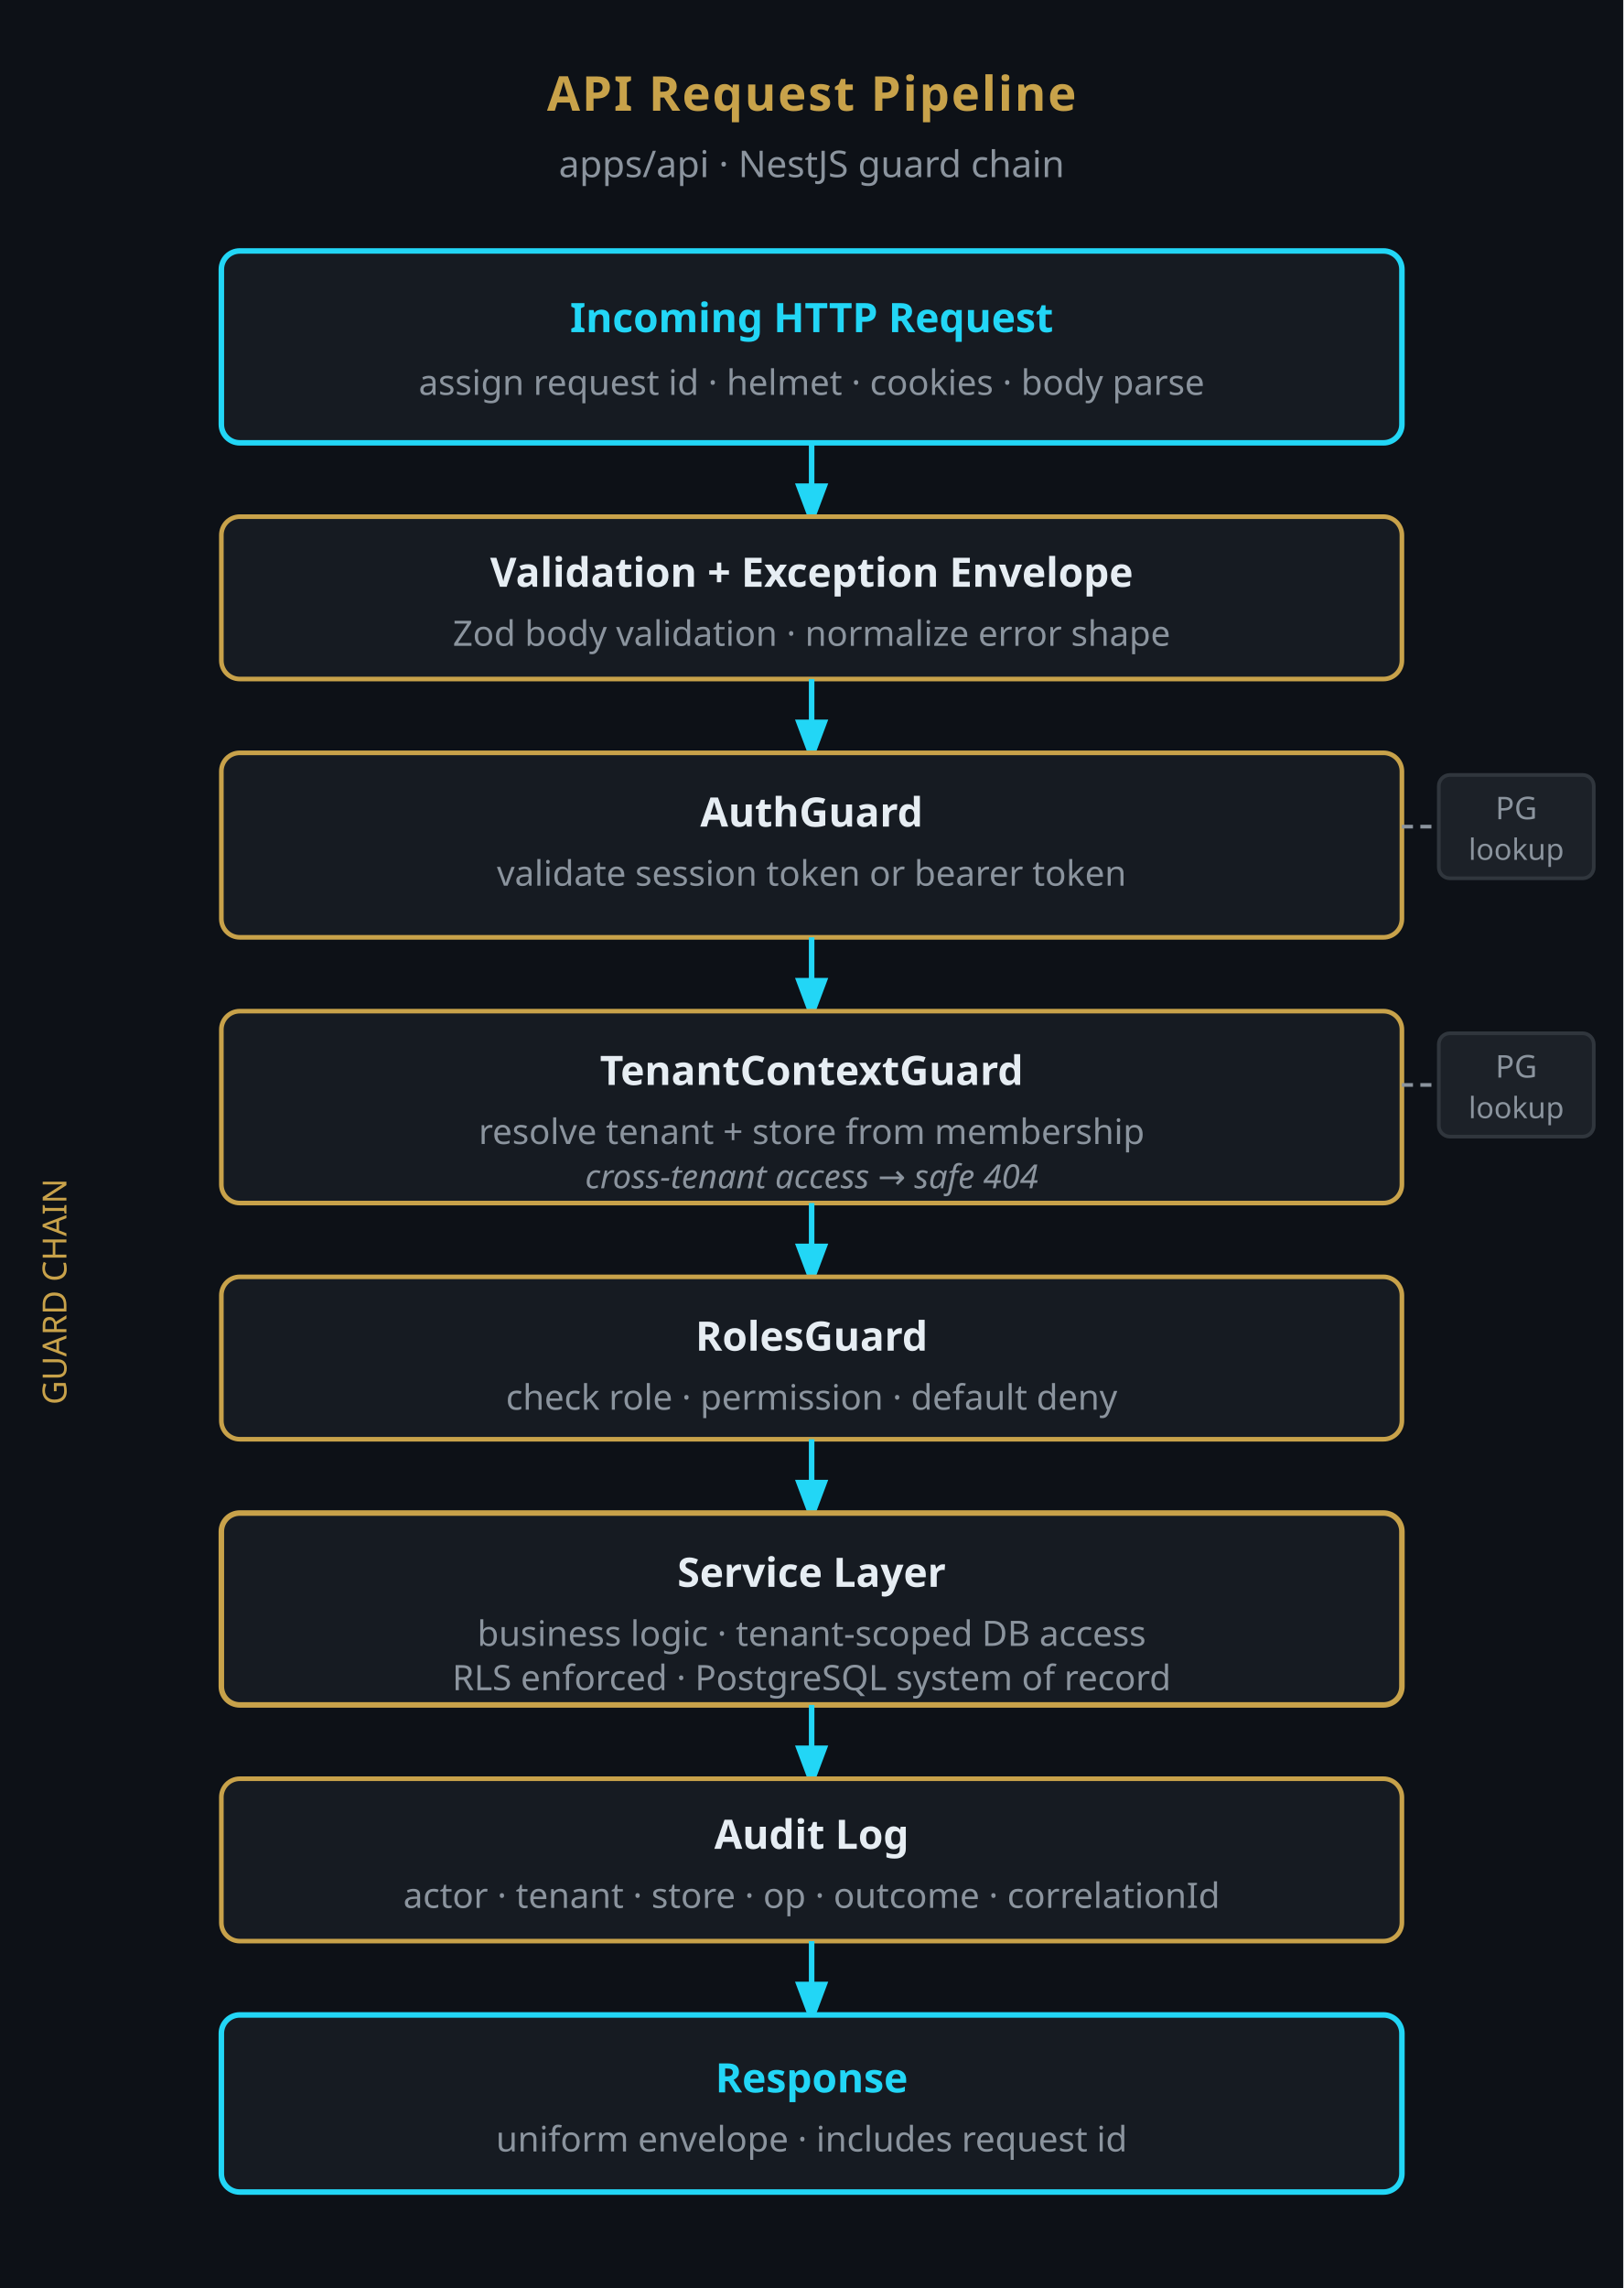
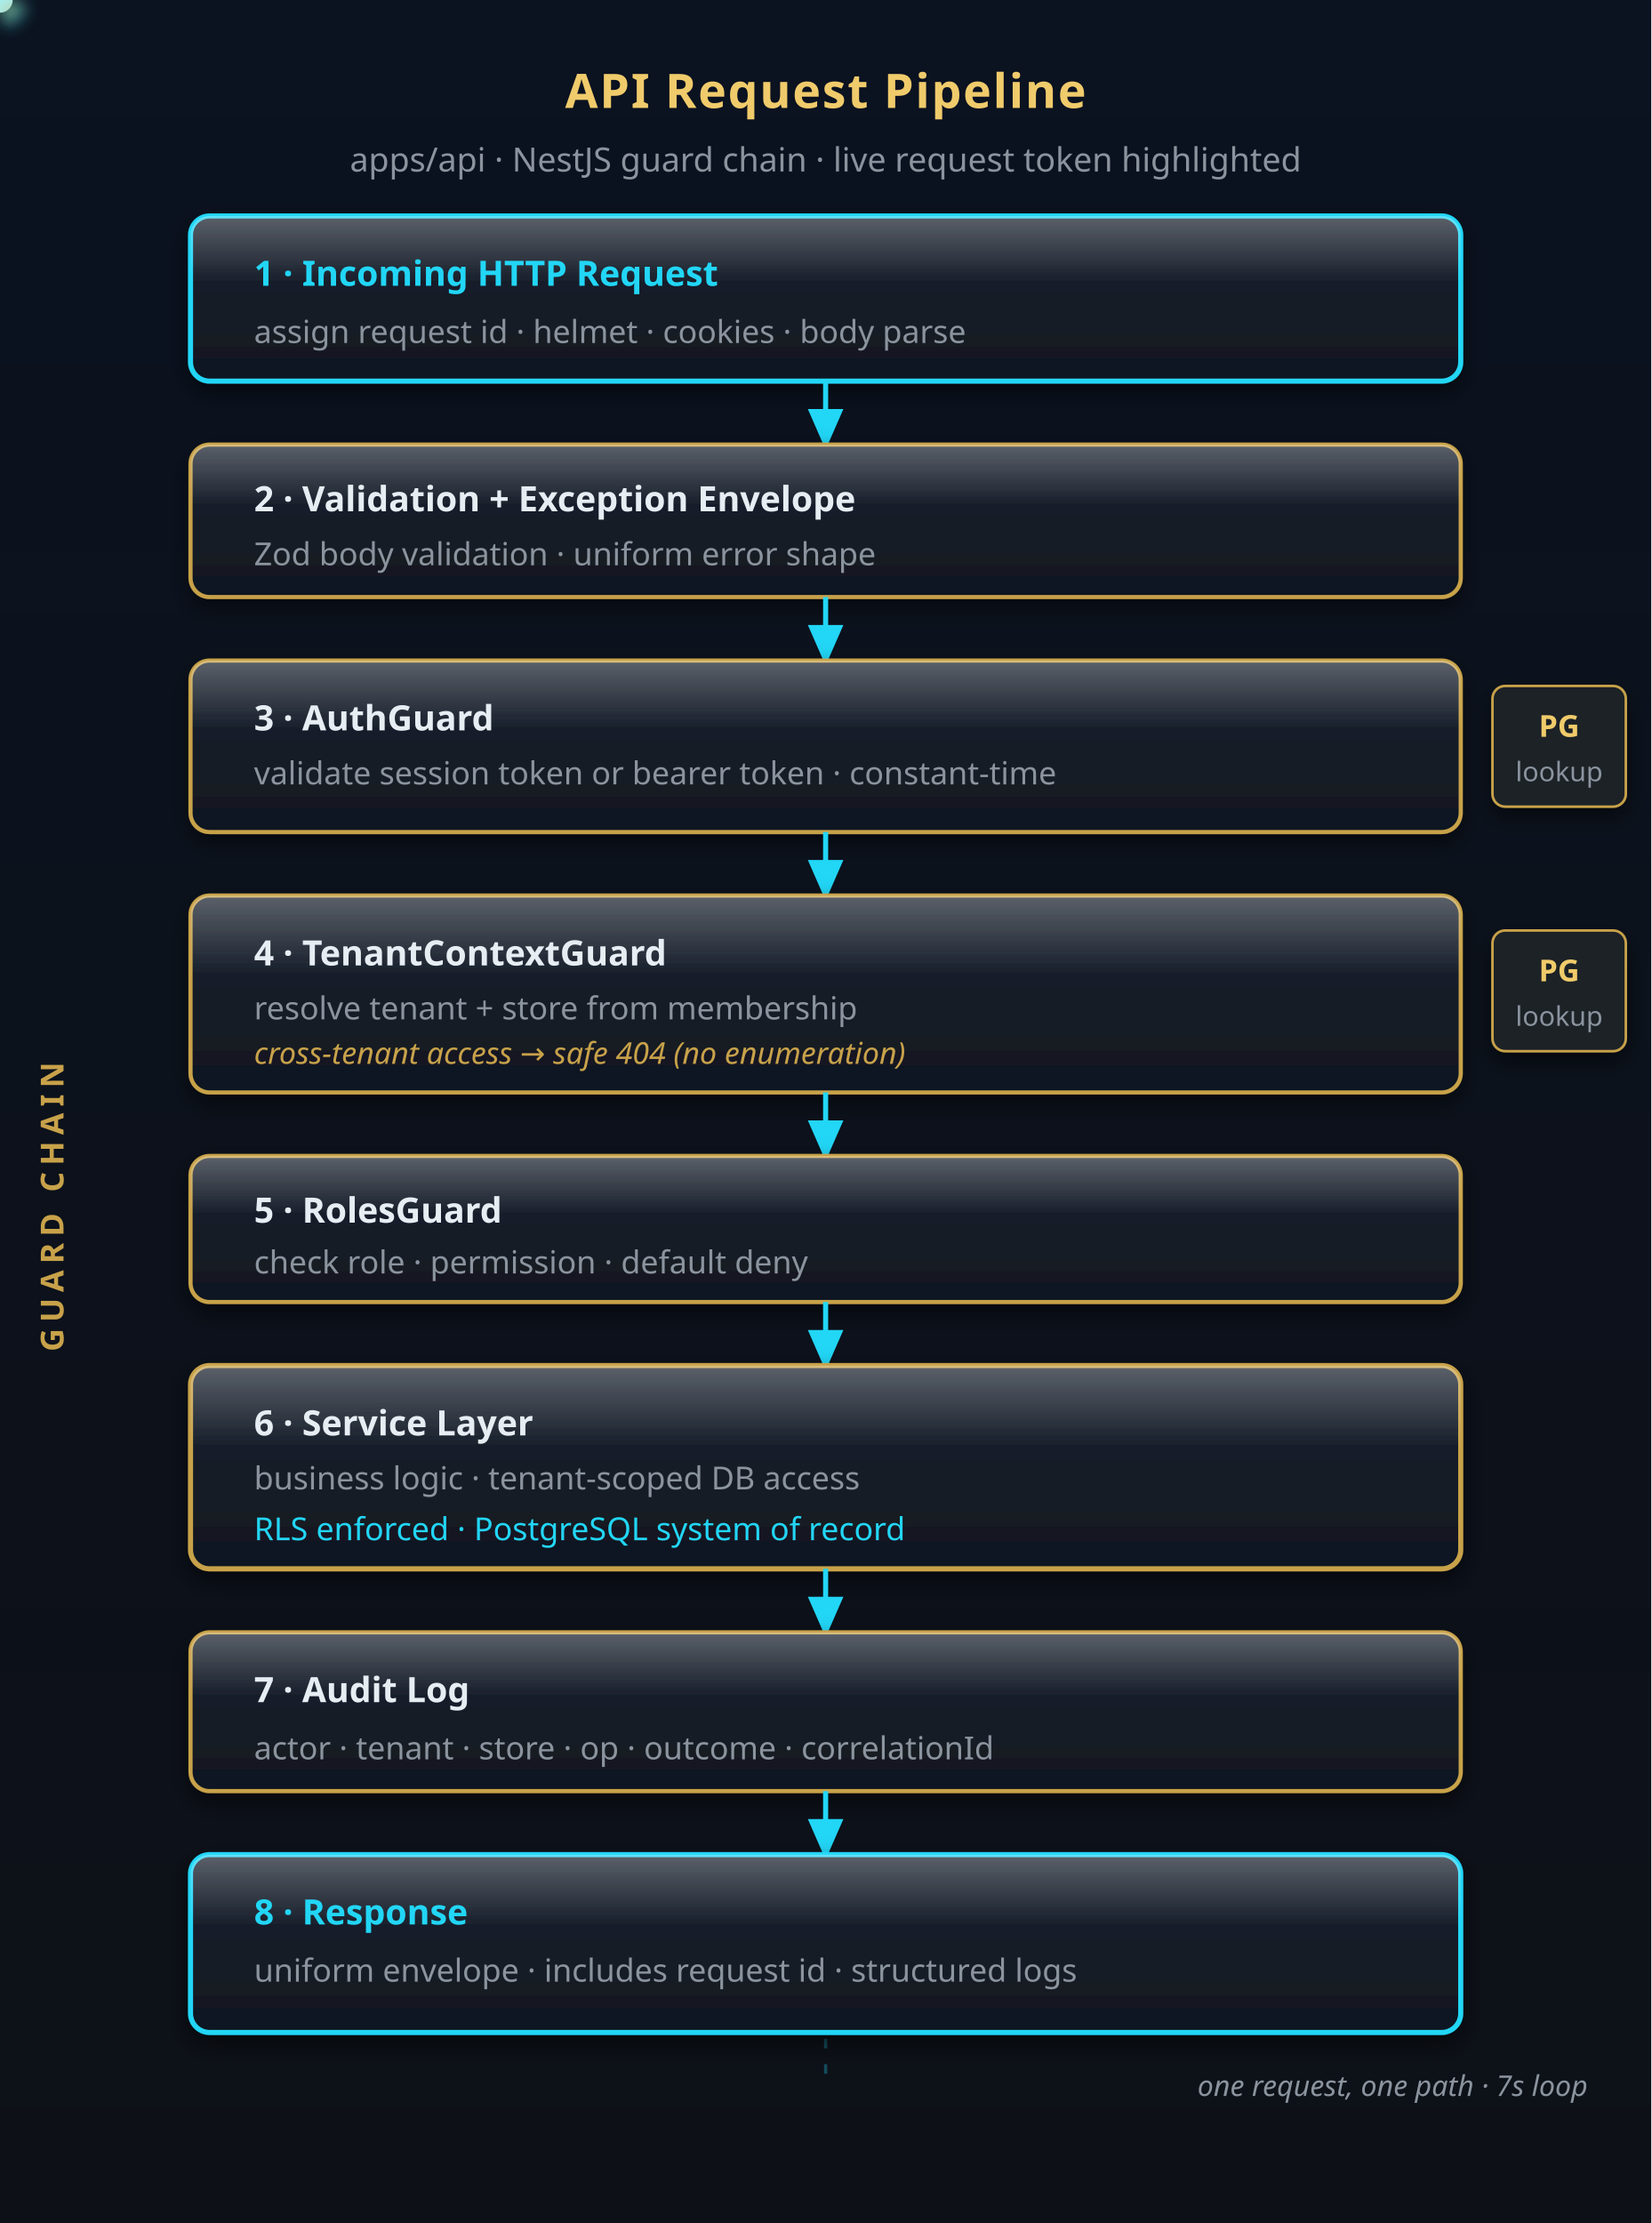
- <svg xmlns="http://www.w3.org/2000/svg" viewBox="0 0 440 620" width="440" height="620" fill="none" font-family="system-ui, ui-sans-serif, sans-serif" font-size="12">
-   <rect width="440" height="620" fill="#0D1117" />
-   <text x="220" y="30" fill="#C8A24A" font-size="13" font-weight="700" text-anchor="middle" letter-spacing="0.5">API Request Pipeline</text>
-   <text x="220" y="48" fill="#8B949E" font-size="10" text-anchor="middle">apps/api · NestJS guard chain</text>
-   <rect x="60" y="68" width="320" height="52" rx="5" fill="#161B22" stroke="#22D6F6" stroke-width="1.5" />
-   <text x="220" y="90" fill="#22D6F6" font-size="11" font-weight="600" text-anchor="middle">Incoming HTTP Request</text>
-   <text x="220" y="107" fill="#8B949E" font-size="9.5" text-anchor="middle">assign request id · helmet · cookies · body parse</text>
-   <line x1="220" y1="120" x2="220" y2="140" stroke="#22D6F6" stroke-width="1.5" marker-end="url(#rf-arrow-cyan)" />
-   <rect x="60" y="140" width="320" height="44" rx="5" fill="#161B22" stroke="#C8A24A" stroke-width="1.25" />
-   <text x="220" y="159" fill="#E6EDF3" font-size="11" font-weight="600" text-anchor="middle">Validation + Exception Envelope</text>
-   <text x="220" y="175" fill="#8B949E" font-size="9.5" text-anchor="middle">Zod body validation · normalize error shape</text>
-   <line x1="220" y1="184" x2="220" y2="204" stroke="#22D6F6" stroke-width="1.5" marker-end="url(#rf-arrow-cyan)" />
-   <rect x="60" y="204" width="320" height="50" rx="5" fill="#161B22" stroke="#C8A24A" stroke-width="1.25" />
-   <text x="220" y="224" fill="#E6EDF3" font-size="11" font-weight="600" text-anchor="middle">AuthGuard</text>
-   <text x="220" y="240" fill="#8B949E" font-size="9.5" text-anchor="middle">validate session token or bearer token</text>
-   <rect x="390" y="210" width="42" height="28" rx="3" fill="#1C2128" stroke="#30363D" stroke-width="1" />
-   <text x="411" y="222" fill="#8B949E" font-size="8.5" text-anchor="middle">PG</text>
-   <text x="411" y="233" fill="#8B949E" font-size="8" text-anchor="middle">lookup</text>
-   <line x1="380" y1="224" x2="390" y2="224" stroke="#8B949E" stroke-width="1" stroke-dasharray="3,2" />
-   <line x1="220" y1="254" x2="220" y2="274" stroke="#22D6F6" stroke-width="1.5" marker-end="url(#rf-arrow-cyan)" />
-   <rect x="60" y="274" width="320" height="52" rx="5" fill="#161B22" stroke="#C8A24A" stroke-width="1.25" />
-   <text x="220" y="294" fill="#E6EDF3" font-size="11" font-weight="600" text-anchor="middle">TenantContextGuard</text>
-   <text x="220" y="310" fill="#8B949E" font-size="9.5" text-anchor="middle">resolve tenant + store from membership</text>
-   <text x="220" y="322" fill="#8B949E" font-size="9" text-anchor="middle" font-style="italic">cross-tenant access → safe 404</text>
-   <rect x="390" y="280" width="42" height="28" rx="3" fill="#1C2128" stroke="#30363D" stroke-width="1" />
-   <text x="411" y="292" fill="#8B949E" font-size="8.5" text-anchor="middle">PG</text>
-   <text x="411" y="303" fill="#8B949E" font-size="8" text-anchor="middle">lookup</text>
-   <line x1="380" y1="294" x2="390" y2="294" stroke="#8B949E" stroke-width="1" stroke-dasharray="3,2" />
-   <line x1="220" y1="326" x2="220" y2="346" stroke="#22D6F6" stroke-width="1.5" marker-end="url(#rf-arrow-cyan)" />
-   <rect x="60" y="346" width="320" height="44" rx="5" fill="#161B22" stroke="#C8A24A" stroke-width="1.25" />
-   <text x="220" y="366" fill="#E6EDF3" font-size="11" font-weight="600" text-anchor="middle">RolesGuard</text>
-   <text x="220" y="382" fill="#8B949E" font-size="9.5" text-anchor="middle">check role · permission · default deny</text>
-   <line x1="220" y1="390" x2="220" y2="410" stroke="#22D6F6" stroke-width="1.5" marker-end="url(#rf-arrow-cyan)" />
-   <rect x="60" y="410" width="320" height="52" rx="5" fill="#161B22" stroke="#C8A24A" stroke-width="1.5" />
-   <text x="220" y="430" fill="#E6EDF3" font-size="11" font-weight="600" text-anchor="middle">Service Layer</text>
-   <text x="220" y="446" fill="#8B949E" font-size="9.5" text-anchor="middle">business logic · tenant-scoped DB access</text>
-   <text x="220" y="458" fill="#8B949E" font-size="9.5" text-anchor="middle">RLS enforced · PostgreSQL system of record</text>
-   <line x1="220" y1="462" x2="220" y2="482" stroke="#22D6F6" stroke-width="1.5" marker-end="url(#rf-arrow-cyan)" />
-   <rect x="60" y="482" width="320" height="44" rx="5" fill="#161B22" stroke="#C8A24A" stroke-width="1.25" />
-   <text x="220" y="501" fill="#E6EDF3" font-size="11" font-weight="600" text-anchor="middle">Audit Log</text>
-   <text x="220" y="517" fill="#8B949E" font-size="9.5" text-anchor="middle">actor · tenant · store · op · outcome · correlationId</text>
-   <line x1="220" y1="526" x2="220" y2="546" stroke="#22D6F6" stroke-width="1.5" marker-end="url(#rf-arrow-cyan)" />
-   <rect x="60" y="546" width="320" height="48" rx="5" fill="#161B22" stroke="#22D6F6" stroke-width="1.5" />
-   <text x="220" y="567" fill="#22D6F6" font-size="11" font-weight="600" text-anchor="middle">Response</text>
-   <text x="220" y="583" fill="#8B949E" font-size="9.5" text-anchor="middle">uniform envelope · includes request id</text>
-   <text x="18" y="350" fill="#C8A24A" font-size="9" text-anchor="middle" transform="rotate(-90,18,350)">GUARD CHAIN</text>
+ <svg xmlns="http://www.w3.org/2000/svg" viewBox="0 0 520 700" width="520" height="700" role="img" aria-labelledby="t d" fill="none" font-family="system-ui, ui-sans-serif, sans-serif" font-size="12">
  <defs>
-     <marker id="rf-arrow-cyan" markerWidth="8" markerHeight="8" refX="6" refY="3" orient="auto">
-       <path d="M0,0 L0,6 L8,3 z" fill="#22D6F6" />
+     <linearGradient id="rfbg" x1="0" y1="0" x2="0" y2="1">
+       <stop offset="0" stop-color="#0B1220" />
+       <stop offset="1" stop-color="#0D1117" />
+     </linearGradient>
+     <linearGradient id="rfstep" x1="0" y1="0" x2="0" y2="1">
+       <stop offset="0" stop-color="#1B2330" />
+       <stop offset="1" stop-color="#101720" />
+     </linearGradient>
+     <linearGradient id="rfhi" x1="0" y1="0" x2="0" y2="1">
+       <stop offset="0" stop-color="#ffffff" stop-opacity="0.28" />
+       <stop offset="0.4" stop-color="#ffffff" stop-opacity="0" />
+     </linearGradient>
+     <linearGradient id="rfgold" x1="0" y1="0" x2="0" y2="1">
+       <stop offset="0" stop-color="#F0CB6B" />
+       <stop offset="1" stop-color="#7A5A14" />
+     </linearGradient>
+     <linearGradient id="rfcyan" x1="0" y1="0" x2="0" y2="1">
+       <stop offset="0" stop-color="#A8F4FB" />
+       <stop offset="1" stop-color="#22D6F6" />
+     </linearGradient>
+     <filter id="rfdrop" x="-30%" y="-30%" width="160%" height="160%">
+       <feDropShadow dx="0" dy="3" stdDeviation="3.5" flood-color="#000000" flood-opacity="0.55" />
+     </filter>
+     <filter id="rfglow" x="-100%" y="-100%" width="300%" height="300%">
+       <feGaussianBlur stdDeviation="3" />
+     </filter>
+     <marker id="rfarr" markerWidth="10" markerHeight="10" refX="7" refY="3.5" orient="auto">
+       <path d="M0 0 L8 3.5 L0 7 z" fill="#22D6F6" />
    </marker>
+     <marker id="rfarr-dim" markerWidth="10" markerHeight="10" refX="7" refY="3.5" orient="auto">
+       <path d="M0 0 L8 3.5 L0 7 z" fill="#8B949E" />
+     </marker>
+     <path id="rfm" d="M260 90 V120 M260 175 V200 M260 250 V275 M260 330 V355 M260 395 V420 M260 480 V505 M260 555 V580 M260 635 V655" />
+     <path id="rfflow" d="M260 90 V655" />
  </defs>
+   <rect width="520" height="700" fill="url(#rfbg)" />
+   <text x="260" y="34" fill="#F0CB6B" font-size="15" font-weight="700" text-anchor="middle" letter-spacing="0.5">API Request Pipeline</text>
+   <text x="260" y="54" fill="#8B949E" font-size="10.5" text-anchor="middle">apps/api · NestJS guard chain · live request token highlighted</text>
+   <path d="M260 90 V655" stroke="#22D6F6" stroke-width="1" stroke-dasharray="3 5" opacity="0.3" />
+   <g filter="url(#rfdrop)">
+     <rect x="60" y="68" width="400" height="52" rx="6" fill="url(#rfstep)" stroke="#22D6F6" stroke-width="1.6" />
+     <rect x="60" y="68" width="400" height="52" rx="6" fill="url(#rfhi)" />
+   </g>
+   <text x="80" y="90" fill="#22D6F6" font-size="11" font-weight="700">1 · Incoming HTTP Request</text>
+   <text x="80" y="108" fill="#8B949E" font-size="10">assign request id · helmet · cookies · body parse</text>
+   <line x1="260" y1="120" x2="260" y2="140" stroke="#22D6F6" stroke-width="1.6" marker-end="url(#rfarr)" />
+   <g filter="url(#rfdrop)">
+     <rect x="60" y="140" width="400" height="48" rx="6" fill="url(#rfstep)" stroke="#C8A24A" stroke-width="1.3" />
+     <rect x="60" y="140" width="400" height="48" rx="6" fill="url(#rfhi)" />
+   </g>
+   <text x="80" y="161" fill="#E6EDF3" font-size="11" font-weight="700">2 · Validation + Exception Envelope</text>
+   <text x="80" y="178" fill="#8B949E" font-size="10">Zod body validation · uniform error shape</text>
+   <line x1="260" y1="188" x2="260" y2="208" stroke="#22D6F6" stroke-width="1.6" marker-end="url(#rfarr)" />
+   <g filter="url(#rfdrop)">
+     <rect x="60" y="208" width="400" height="54" rx="6" fill="url(#rfstep)" stroke="#C8A24A" stroke-width="1.3" />
+     <rect x="60" y="208" width="400" height="54" rx="6" fill="url(#rfhi)" />
+   </g>
+   <text x="80" y="230" fill="#E6EDF3" font-size="11" font-weight="700">3 · AuthGuard</text>
+   <text x="80" y="247" fill="#8B949E" font-size="10">validate session token or bearer token · constant-time</text>
+   <g filter="url(#rfdrop)">
+     <rect x="470" y="216" width="42" height="38" rx="4" fill="#1C2128" stroke="#C8A24A" stroke-width="0.8" />
+     <text x="491" y="232" fill="#F0CB6B" font-size="9.5" text-anchor="middle" font-weight="700">PG</text>
+     <text x="491" y="246" fill="#8B949E" font-size="8.5" text-anchor="middle">lookup</text>
+   </g>
+   <line x1="260" y1="262" x2="260" y2="282" stroke="#22D6F6" stroke-width="1.6" marker-end="url(#rfarr)" />
+   <g filter="url(#rfdrop)">
+     <rect x="60" y="282" width="400" height="62" rx="6" fill="url(#rfstep)" stroke="#C8A24A" stroke-width="1.3" />
+     <rect x="60" y="282" width="400" height="62" rx="6" fill="url(#rfhi)" />
+   </g>
+   <text x="80" y="304" fill="#E6EDF3" font-size="11" font-weight="700">4 · TenantContextGuard</text>
+   <text x="80" y="321" fill="#8B949E" font-size="10">resolve tenant + store from membership</text>
+   <text x="80" y="335" fill="#C8A24A" font-size="9.5" font-style="italic">cross-tenant access → safe 404 (no enumeration)</text>
+   <g filter="url(#rfdrop)">
+     <rect x="470" y="293" width="42" height="38" rx="4" fill="#1C2128" stroke="#C8A24A" stroke-width="0.8" />
+     <text x="491" y="309" fill="#F0CB6B" font-size="9.5" text-anchor="middle" font-weight="700">PG</text>
+     <text x="491" y="323" fill="#8B949E" font-size="8.5" text-anchor="middle">lookup</text>
+   </g>
+   <line x1="260" y1="344" x2="260" y2="364" stroke="#22D6F6" stroke-width="1.6" marker-end="url(#rfarr)" />
+   <g filter="url(#rfdrop)">
+     <rect x="60" y="364" width="400" height="46" rx="6" fill="url(#rfstep)" stroke="#C8A24A" stroke-width="1.3" />
+     <rect x="60" y="364" width="400" height="46" rx="6" fill="url(#rfhi)" />
+   </g>
+   <text x="80" y="385" fill="#E6EDF3" font-size="11" font-weight="700">5 · RolesGuard</text>
+   <text x="80" y="401" fill="#8B949E" font-size="10">check role · permission · default deny</text>
+   <line x1="260" y1="410" x2="260" y2="430" stroke="#22D6F6" stroke-width="1.6" marker-end="url(#rfarr)" />
+   <g filter="url(#rfdrop)">
+     <rect x="60" y="430" width="400" height="64" rx="6" fill="url(#rfstep)" stroke="#C8A24A" stroke-width="1.6" />
+     <rect x="60" y="430" width="400" height="64" rx="6" fill="url(#rfhi)" />
+   </g>
+   <text x="80" y="452" fill="#E6EDF3" font-size="11" font-weight="700">6 · Service Layer</text>
+   <text x="80" y="469" fill="#8B949E" font-size="10">business logic · tenant-scoped DB access</text>
+   <text x="80" y="485" fill="#22D6F6" font-size="10">RLS enforced · PostgreSQL system of record</text>
+   <line x1="260" y1="494" x2="260" y2="514" stroke="#22D6F6" stroke-width="1.6" marker-end="url(#rfarr)" />
+   <g filter="url(#rfdrop)">
+     <rect x="60" y="514" width="400" height="50" rx="6" fill="url(#rfstep)" stroke="#C8A24A" stroke-width="1.3" />
+     <rect x="60" y="514" width="400" height="50" rx="6" fill="url(#rfhi)" />
+   </g>
+   <text x="80" y="536" fill="#E6EDF3" font-size="11" font-weight="700">7 · Audit Log</text>
+   <text x="80" y="554" fill="#8B949E" font-size="10">actor · tenant · store · op · outcome · correlationId</text>
+   <line x1="260" y1="564" x2="260" y2="584" stroke="#22D6F6" stroke-width="1.6" marker-end="url(#rfarr)" />
+   <g filter="url(#rfdrop)">
+     <rect x="60" y="584" width="400" height="56" rx="6" fill="url(#rfstep)" stroke="#22D6F6" stroke-width="1.6" />
+     <rect x="60" y="584" width="400" height="56" rx="6" fill="url(#rfhi)" />
+   </g>
+   <text x="80" y="606" fill="#22D6F6" font-size="11" font-weight="700">8 · Response</text>
+   <text x="80" y="624" fill="#8B949E" font-size="10">uniform envelope · includes request id · structured logs</text>
+   <text x="20" y="380" fill="#C8A24A" font-size="10" text-anchor="middle" transform="rotate(-90 20 380)" letter-spacing="2" font-weight="700">GUARD CHAIN</text>
+   <circle r="7" fill="#22D6F6" filter="url(#rfglow)">
+     <animateMotion dur="7s" repeatCount="indefinite" rotate="0">
+       <mpath href="#rfflow" />
+     </animateMotion>
+     <animate attributeName="opacity" values="0;1;1;1;0" keyTimes="0;0.05;0.5;0.95;1" dur="7s" repeatCount="indefinite" />
+   </circle>
+   <circle r="4" fill="#A8F4FB">
+     <animateMotion dur="7s" repeatCount="indefinite" rotate="0">
+       <mpath href="#rfflow" />
+     </animateMotion>
+     <animate attributeName="opacity" values="0;1;1;1;0" keyTimes="0;0.05;0.5;0.95;1" dur="7s" repeatCount="indefinite" />
+   </circle>
+   <circle r="6" fill="#C8A24A" filter="url(#rfglow)" opacity="0.85">
+     <animateMotion dur="7s" begin="3.5s" repeatCount="indefinite" rotate="0">
+       <mpath href="#rfflow" />
+     </animateMotion>
+     <animate attributeName="opacity" values="0;0.85;0.85;0.85;0" keyTimes="0;0.05;0.5;0.95;1" dur="7s" begin="3.5s" repeatCount="indefinite" />
+   </circle>
+   <g opacity="0">
+     <circle cx="260" cy="94" r="14" fill="none" stroke="#22D6F6" stroke-width="1.5">
+       <animate attributeName="r" values="6;18;6" dur="2.4s" repeatCount="indefinite" />
+       <animate attributeName="opacity" values="0.6;0;0.6" dur="2.4s" repeatCount="indefinite" />
+     </circle>
+     <circle cx="260" cy="612" r="14" fill="none" stroke="#22D6F6" stroke-width="1.5">
+       <animate attributeName="r" values="6;18;6" dur="2.4s" begin="1.2s" repeatCount="indefinite" />
+       <animate attributeName="opacity" values="0.6;0;0.6" dur="2.4s" begin="1.2s" repeatCount="indefinite" />
+     </circle>
+   </g>
+   <text x="500" y="660" fill="#8B949E" font-size="9" text-anchor="end" font-style="italic">one request, one path · 7s loop</text>
</svg>
